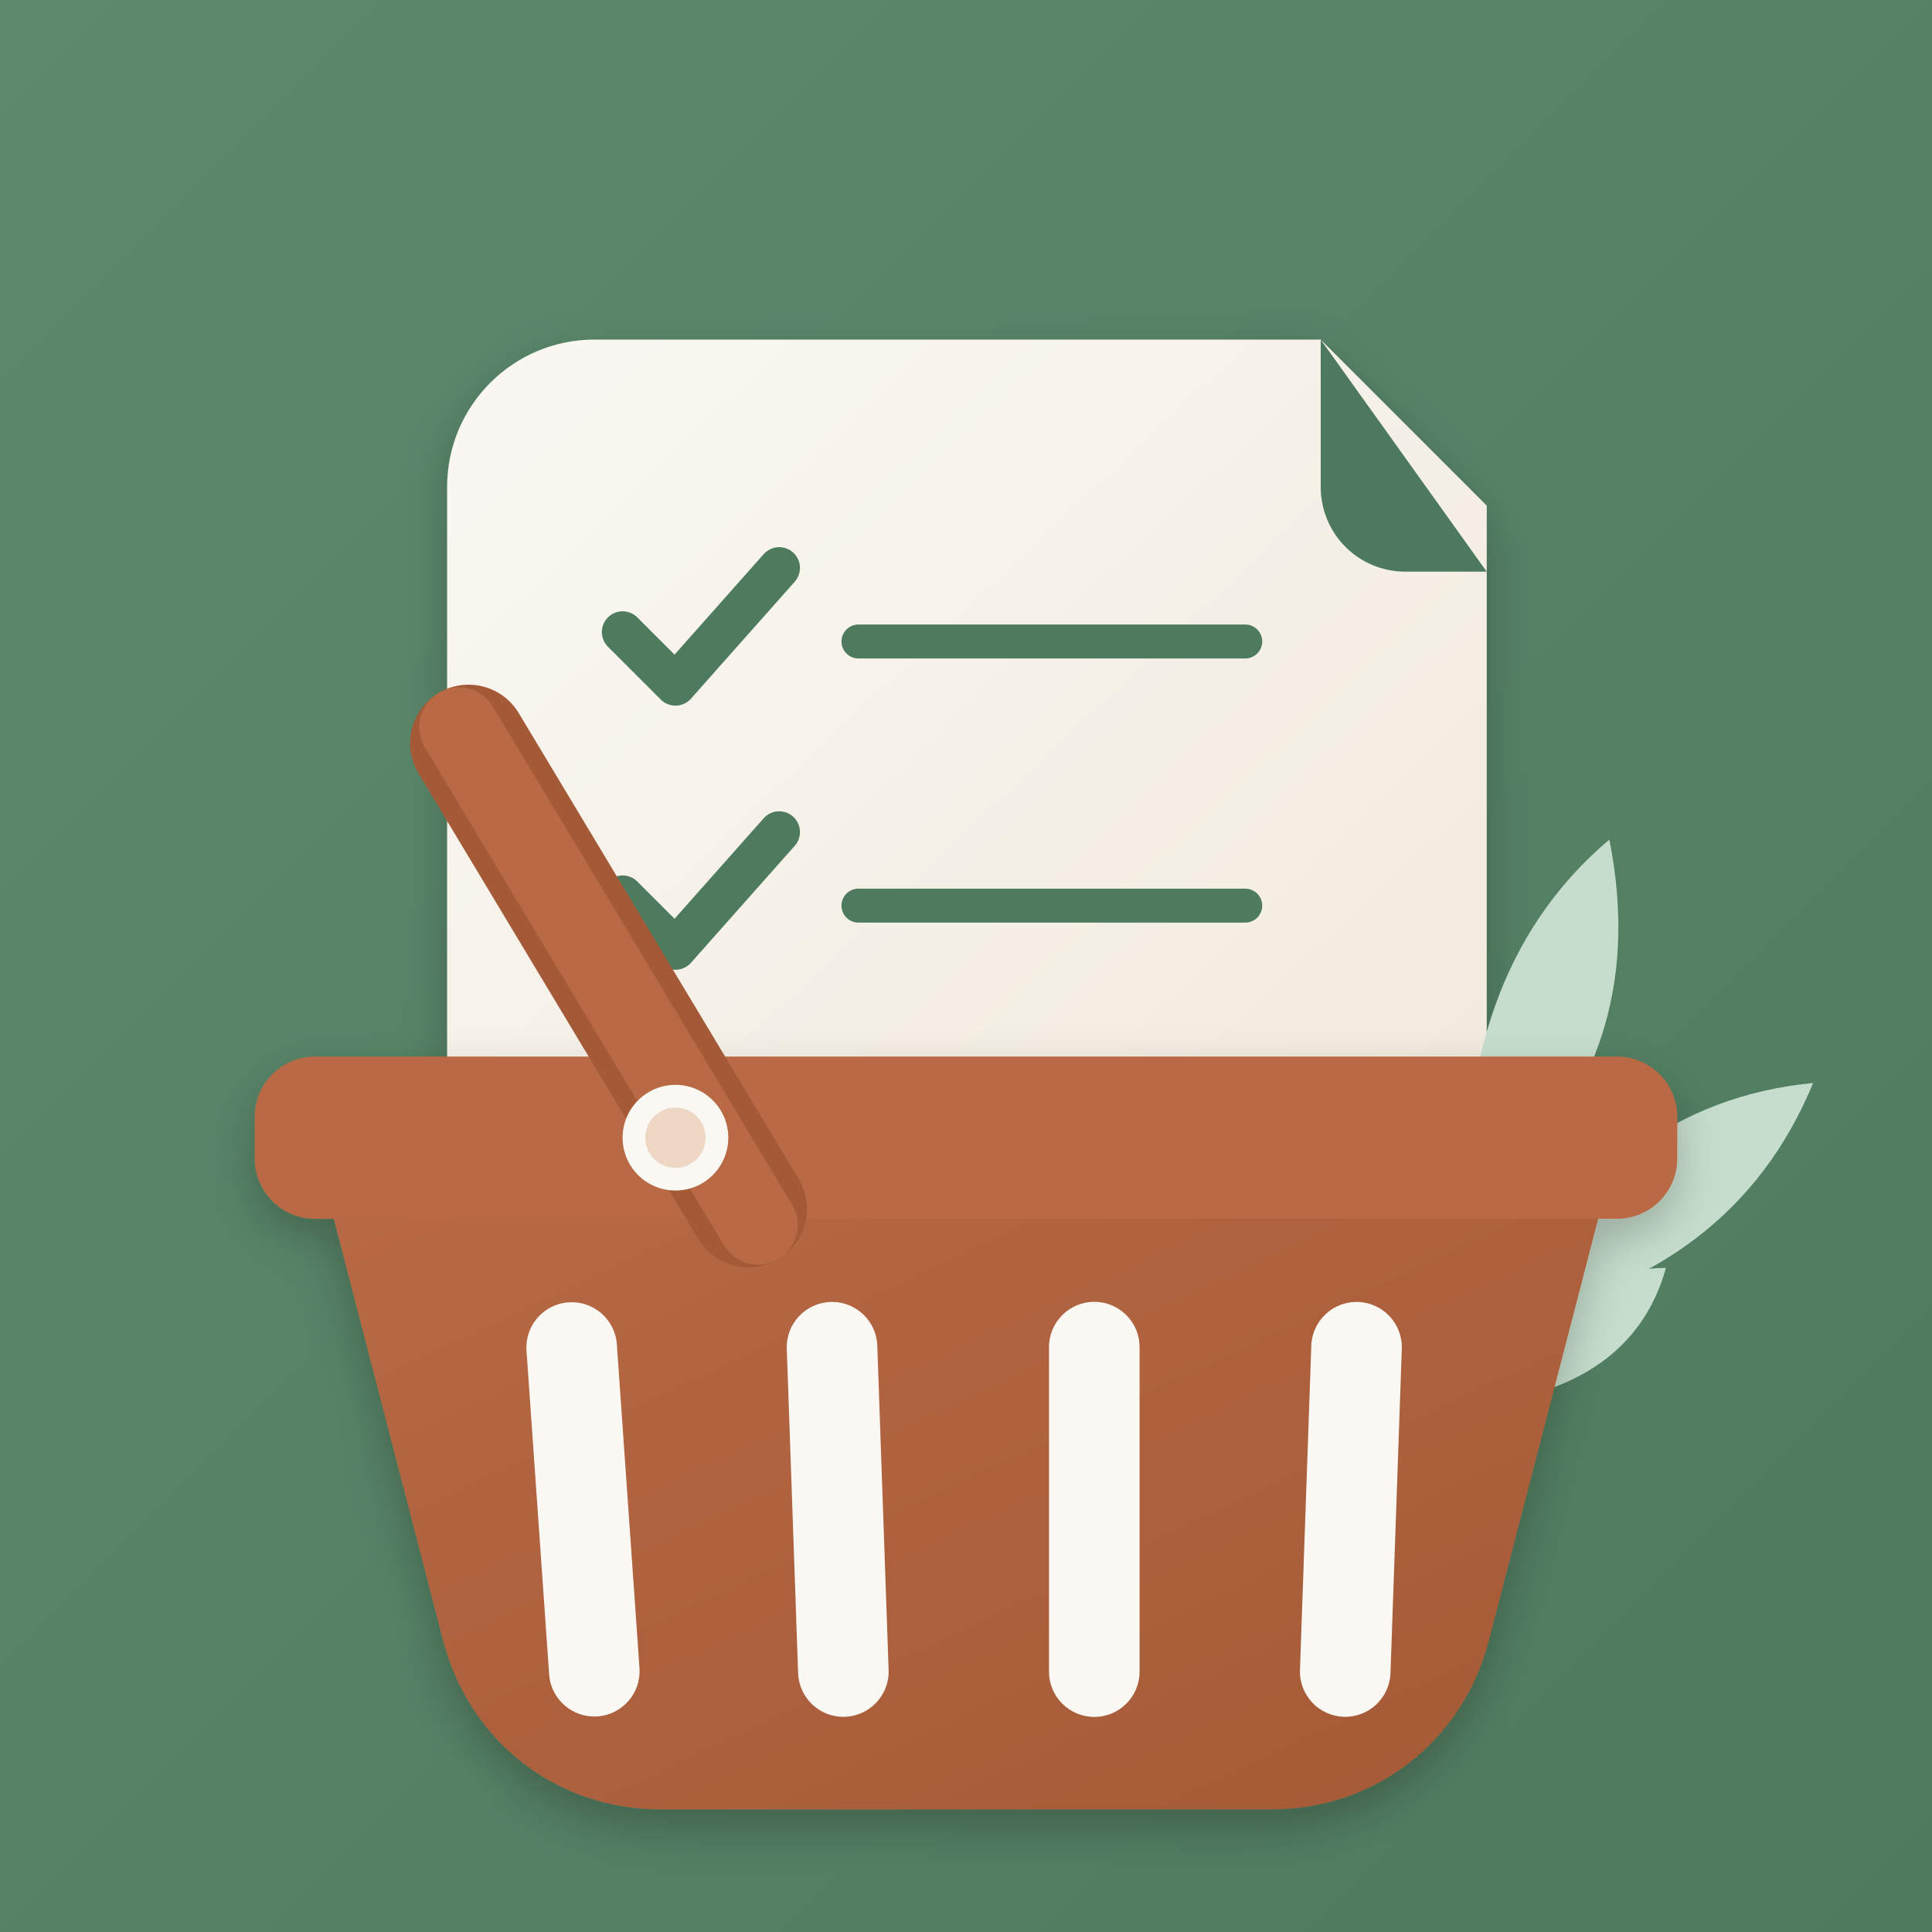
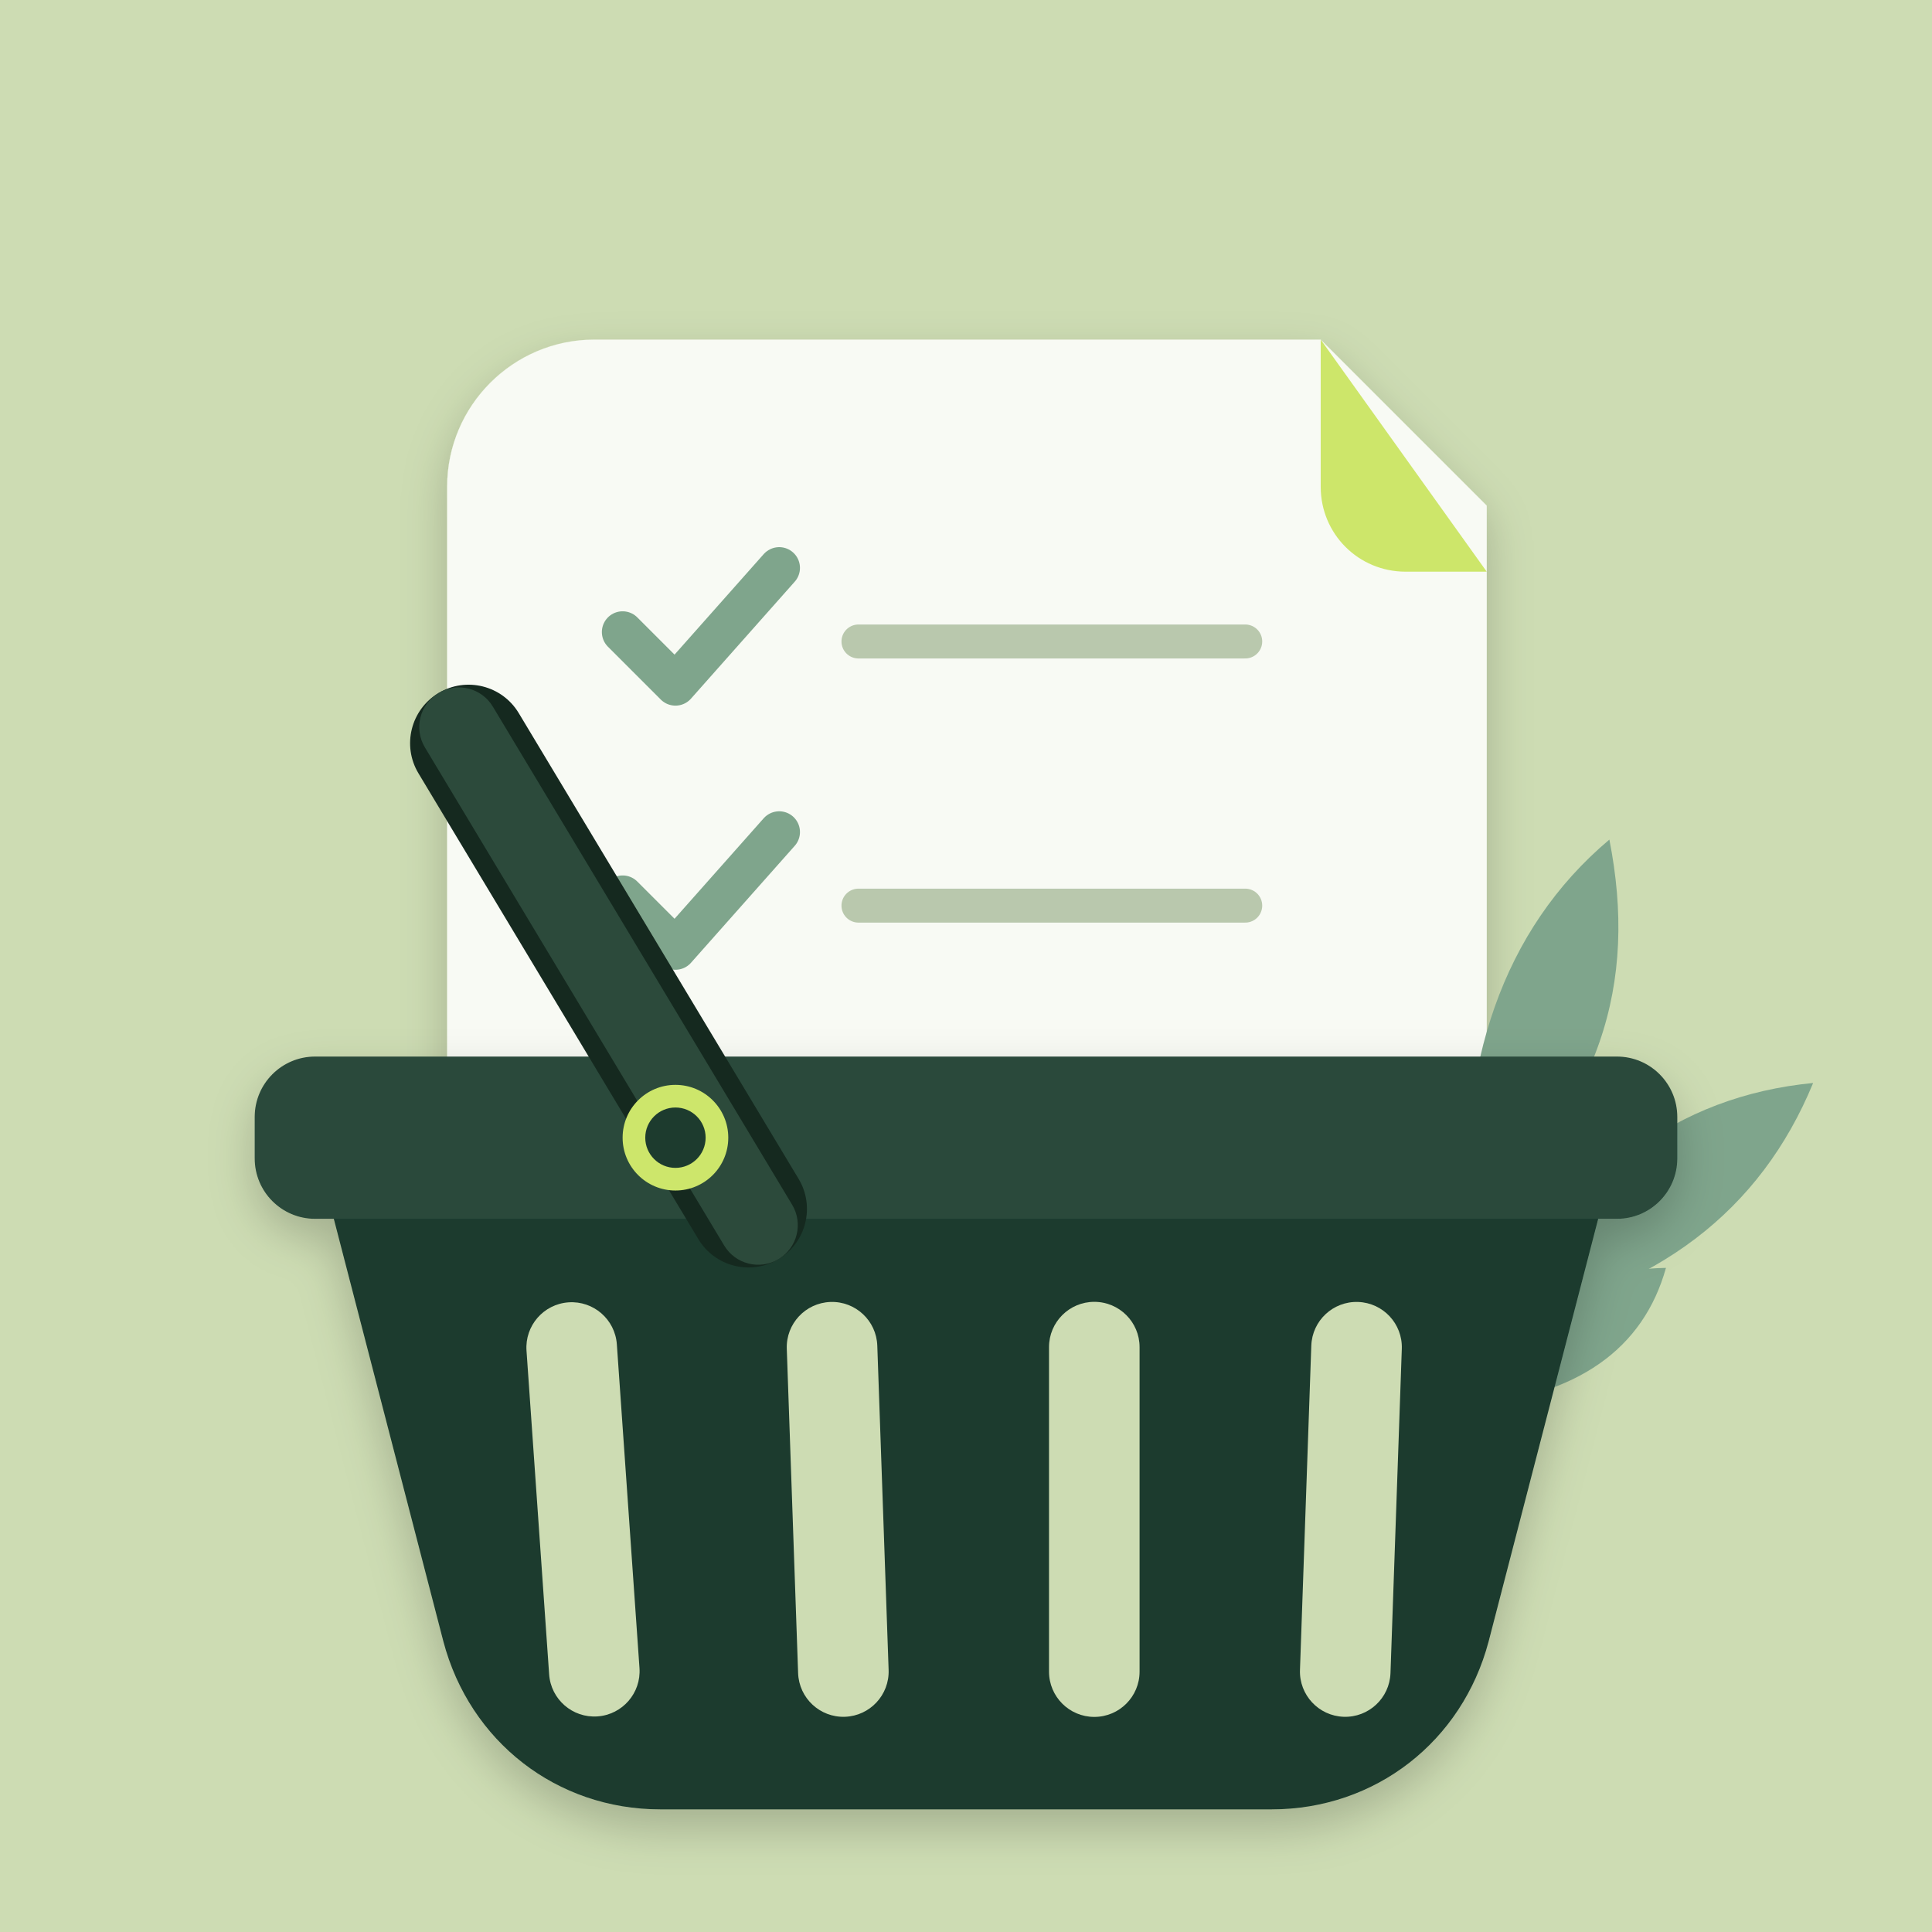
<svg xmlns="http://www.w3.org/2000/svg" viewBox="0 0 1024 1024">
  <defs>
-     <linearGradient id="bg" x1="0" y1="0" x2="1" y2="1">
-       <stop offset="0" stop-color="#5d8a6d" />
-       <stop offset="1" stop-color="#4e7a5e" />
-     </linearGradient>
-     <linearGradient id="terra" x1="0" y1="0" x2="0.9" y2="1">
-       <stop offset="0" stop-color="#b96a45" />
-       <stop offset="1" stop-color="#a55a37" />
-     </linearGradient>
-     <linearGradient id="paper" x1="0" y1="0" x2="1" y2="1">
-       <stop offset="0" stop-color="#faf8f3" />
-       <stop offset="1" stop-color="#f1e9db" />
-     </linearGradient>
    <filter id="shadow" x="-20%" y="-20%" width="140%" height="150%">
-       <feDropShadow dx="0" dy="10" stdDeviation="12" flood-opacity=".22" />
+       <feDropShadow dx="0" dy="10" stdDeviation="12" flood-opacity=".2" />
    </filter>
  </defs>
-   <rect x="0" y="0" width="1024" height="1024" fill="url(#bg)" />
-   <g filter="url(#shadow)">
-     <path d="M315 180h385l88 88v430H315c-43 0-78-35-78-78V258c0-43 35-78 78-78z" fill="url(#paper)" />
-     <path d="M700 180v78c0 25 20 45 45 45h43" fill="#4e7a5e" />
+   <rect x="0" y="0" width="1024" height="1024" fill="#cddcb3" />
+   <g>
+     <g filter="url(#shadow)">
+       <path d="M315 180h385l88 88v430H315c-43 0-78-35-78-78V258c0-43 35-78 78-78z" fill="#f8faf4" />
+       <path d="M700 180v78c0 25 20 45 45 45h43" fill="#cde66b" />
+     </g>
+     <g fill="none" stroke="#7fa58c" stroke-width="22" stroke-linecap="round" stroke-linejoin="round">
+       <path d="M330 335l28 28 55-62" />
+       <path d="M330 475l28 28 55-62" />
+       <path d="M330 615l28 28 55-62" />
+     </g>
+     <g stroke="#b9c8ad" stroke-width="18" stroke-linecap="round">
+       <path d="M455 340h205" />
+       <path d="M455 480h205" />
+       <path d="M455 620h205" />
+     </g>
+     <g fill="#7fa58c">
+       <path d="M778 650c-5-85 18-157 75-205 15 76-4 142-75 205z" />
+       <path d="M795 700c38-78 94-119 166-126-28 68-83 110-166 126z" />
+       <path d="M778 745c18-47 54-72 105-73-12 43-47 68-105 73z" />
+     </g>
+     <g filter="url(#shadow)">
+       <path d="M165 600h694l-70 270c-14 53-60 89-115 89H350c-55 0-101-36-115-89z" fill="#1d3b2e" />
+       <rect x="135" y="560" width="754" height="86" rx="32" fill="#2c4a3b" />
+     </g>
+     <g fill="#cddcb3">
+       <rect x="285" y="690" width="48" height="220" rx="24" transform="rotate(-4 309 800)" />
+       <rect x="420" y="690" width="48" height="220" rx="24" transform="rotate(-2 444 800)" />
+       <rect x="556" y="690" width="48" height="220" rx="24" />
+       <rect x="692" y="690" width="48" height="220" rx="24" transform="rotate(2 716 800)" />
+     </g>
+     <g transform="rotate(-31 350 565)">
+       <rect x="320" y="335" width="62" height="350" rx="31" fill="#15291f" />
+       <rect x="330" y="335" width="42" height="350" rx="21" fill="#2c4a3b" />
+     </g>
+     <circle cx="358" cy="603" r="28" fill="#cde66b" />
+     <circle cx="358" cy="603" r="16" fill="#1d3b2e" />
  </g>
-   <g fill="none" stroke="#4e7a5e" stroke-width="22" stroke-linecap="round" stroke-linejoin="round">
-     <path d="M330 335l28 28 55-62" />
-     <path d="M330 475l28 28 55-62" />
-     <path d="M330 615l28 28 55-62" />
-   </g>
-   <g stroke="#4e7a5e" stroke-width="18" stroke-linecap="round">
-     <path d="M455 340h205" />
-     <path d="M455 480h205" />
-     <path d="M455 620h205" />
-   </g>
-   <g fill="#c6ddcd">
-     <path d="M778 650c-5-85 18-157 75-205 15 76-4 142-75 205z" />
-     <path d="M795 700c38-78 94-119 166-126-28 68-83 110-166 126z" />
-     <path d="M778 745c18-47 54-72 105-73-12 43-47 68-105 73z" />
-   </g>
-   <g filter="url(#shadow)">
-     <path d="M165 600h694l-70 270c-14 53-60 89-115 89H350c-55 0-101-36-115-89z" fill="url(#terra)" />
-     <rect x="135" y="560" width="754" height="86" rx="32" fill="#b96a45" />
-   </g>
-   <g fill="#faf8f3">
-     <rect x="285" y="690" width="48" height="220" rx="24" transform="rotate(-4 309 800)" />
-     <rect x="420" y="690" width="48" height="220" rx="24" transform="rotate(-2 444 800)" />
-     <rect x="556" y="690" width="48" height="220" rx="24" />
-     <rect x="692" y="690" width="48" height="220" rx="24" transform="rotate(2 716 800)" />
-   </g>
-   <g transform="rotate(-31 350 565)">
-     <rect x="320" y="335" width="62" height="350" rx="31" fill="#a55a37" />
-     <rect x="330" y="335" width="42" height="350" rx="21" fill="#b96a45" />
-   </g>
-   <circle cx="358" cy="603" r="28" fill="#faf8f3" />
-   <circle cx="358" cy="603" r="16" fill="#eed7c5" />
</svg>
